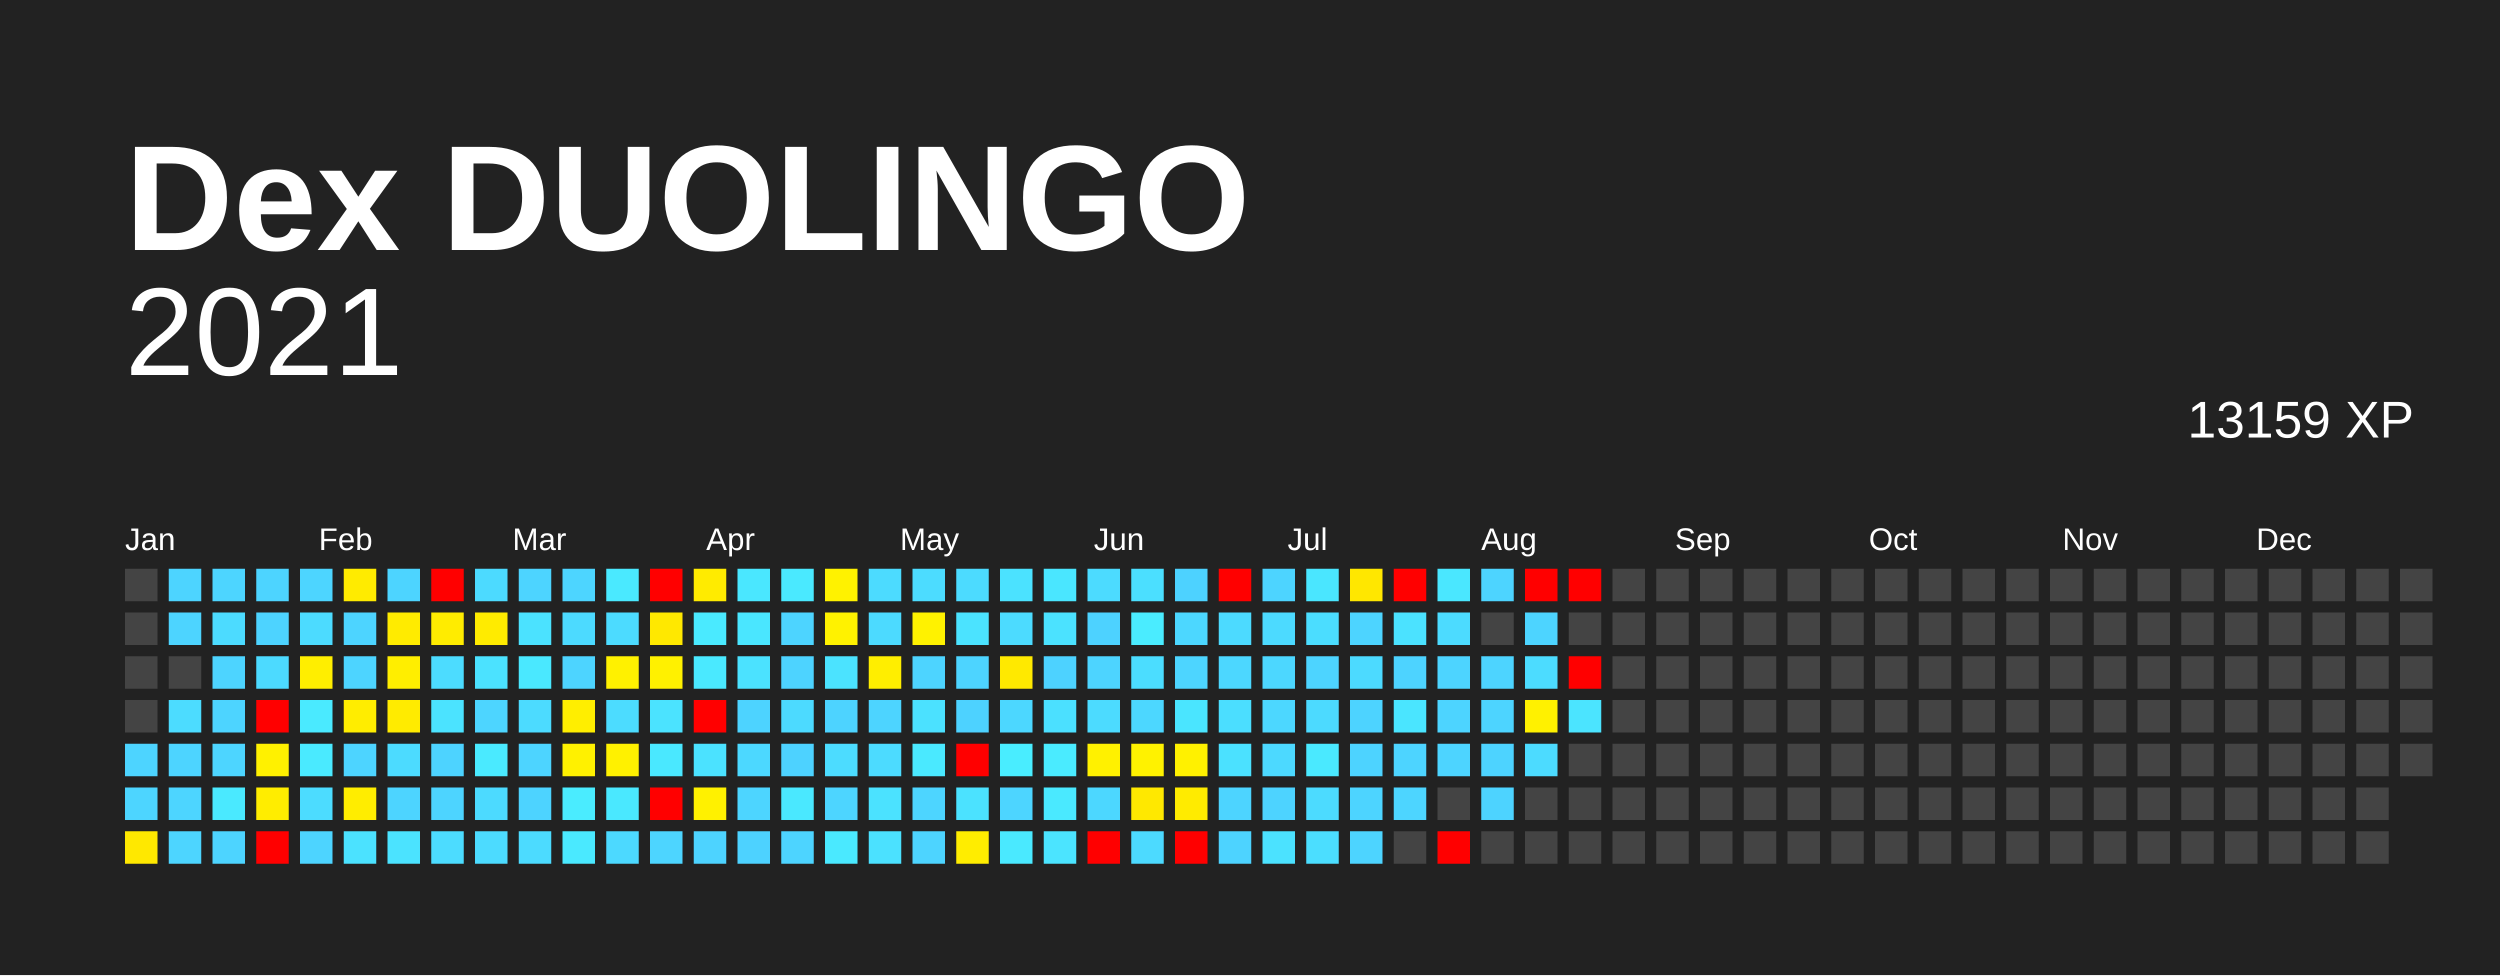
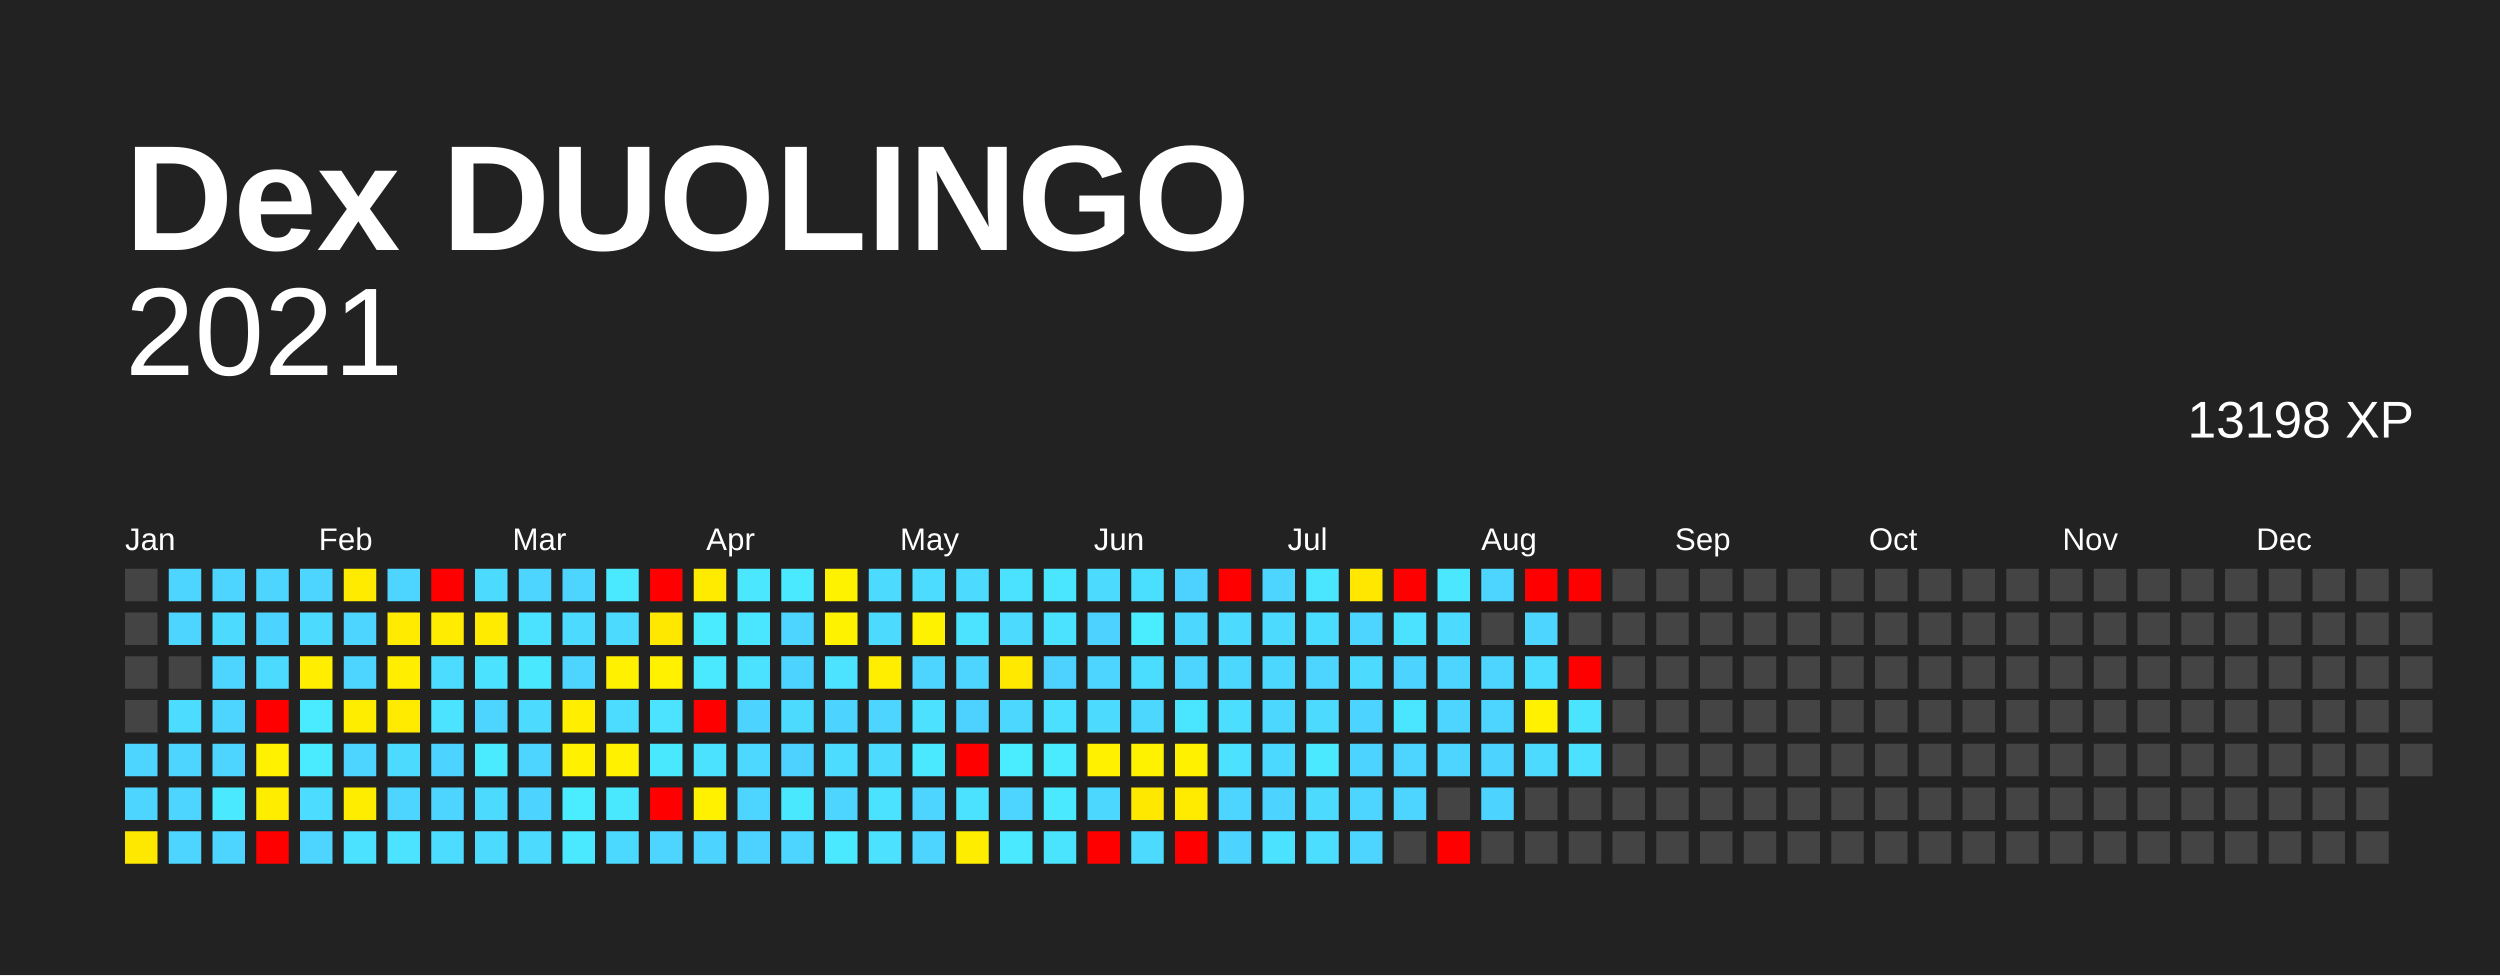
<svg xmlns="http://www.w3.org/2000/svg" baseProfile="full" height="78mm" version="1.1" viewBox="0,0,200,78" width="200mm">
  <defs />
  <rect fill="#222222" height="78" width="200" x="0" y="0" />
  <text fill="#FFFFFF" style="font-size:12px; font-family:Arial; font-weight:bold;" x="10" y="20">Dex DUOLINGO</text>
  <text alignment-baseline="hanging" fill="#FFFFFF" style="font-size:10.0px; font-family:Arial;" x="10" y="30">2021</text>
-   <text alignment-baseline="hanging" fill="#FFFFFF" style="font-size:4.125px; font-family:Arial;" x="175" y="35">13159 XP</text>
+   <text alignment-baseline="hanging" fill="#FFFFFF" style="font-size:4.125px; font-family:Arial;" x="175" y="35">13198 XP</text>
  <text fill="#FFFFFF" style="font-size:2.5px; font-family:Arial" x="10.0" y="44">Jan</text>
  <text fill="#FFFFFF" style="font-size:2.5px; font-family:Arial" x="25.5" y="44">Feb</text>
  <text fill="#FFFFFF" style="font-size:2.5px; font-family:Arial" x="41.0" y="44">Mar</text>
  <text fill="#FFFFFF" style="font-size:2.5px; font-family:Arial" x="56.5" y="44">Apr</text>
  <text fill="#FFFFFF" style="font-size:2.5px; font-family:Arial" x="72.0" y="44">May</text>
  <text fill="#FFFFFF" style="font-size:2.5px; font-family:Arial" x="87.5" y="44">Jun</text>
  <text fill="#FFFFFF" style="font-size:2.5px; font-family:Arial" x="103.0" y="44">Jul</text>
  <text fill="#FFFFFF" style="font-size:2.5px; font-family:Arial" x="118.5" y="44">Aug</text>
  <text fill="#FFFFFF" style="font-size:2.5px; font-family:Arial" x="134.0" y="44">Sep</text>
  <text fill="#FFFFFF" style="font-size:2.5px; font-family:Arial" x="149.5" y="44">Oct</text>
  <text fill="#FFFFFF" style="font-size:2.5px; font-family:Arial" x="165.0" y="44">Nov</text>
  <text fill="#FFFFFF" style="font-size:2.5px; font-family:Arial" x="180.5" y="44">Dec</text>
  <rect fill="#444444" height="2.6" width="2.6" x="10.0" y="45.5" />
  <rect fill="#444444" height="2.6" width="2.6" x="10.0" y="49.0" />
  <rect fill="#444444" height="2.6" width="2.6" x="10.0" y="52.5" />
  <rect fill="#444444" height="2.6" width="2.6" x="10.0" y="56.0" />
  <rect fill="#4dd4ff" height="2.6" width="2.6" x="10.0" y="59.5" />
  <rect fill="#4dd5ff" height="2.6" width="2.6" x="10.0" y="63.0" />
  <rect fill="#ffe800" height="2.6" width="2.6" x="10.0" y="66.5" />
  <rect fill="#4dd4ff" height="2.6" width="2.6" x="13.5" y="45.5" />
  <rect fill="#4dd4ff" height="2.6" width="2.6" x="13.5" y="49.0" />
  <rect fill="#444444" height="2.6" width="2.6" x="13.5" y="52.5" />
  <rect fill="#4cdcff" height="2.6" width="2.6" x="13.5" y="56.0" />
  <rect fill="#4dd4ff" height="2.6" width="2.6" x="13.5" y="59.5" />
  <rect fill="#4dd5ff" height="2.6" width="2.6" x="13.5" y="63.0" />
  <rect fill="#4dd5ff" height="2.6" width="2.6" x="13.5" y="66.5" />
  <rect fill="#4dd5ff" height="2.6" width="2.6" x="17.0" y="45.5" />
  <rect fill="#4cdbff" height="2.6" width="2.6" x="17.0" y="49.0" />
  <rect fill="#4dd4ff" height="2.6" width="2.6" x="17.0" y="52.5" />
  <rect fill="#4dd4ff" height="2.6" width="2.6" x="17.0" y="56.0" />
  <rect fill="#4dd5ff" height="2.6" width="2.6" x="17.0" y="59.5" />
  <rect fill="#4ae9ff" height="2.6" width="2.6" x="17.0" y="63.0" />
  <rect fill="#4dd4ff" height="2.6" width="2.6" x="17.0" y="66.5" />
  <rect fill="#4dd4ff" height="2.6" width="2.6" x="20.5" y="45.5" />
  <rect fill="#4dd3ff" height="2.6" width="2.6" x="20.5" y="49.0" />
  <rect fill="#4cdaff" height="2.6" width="2.6" x="20.5" y="52.5" />
  <rect fill="red" height="2.6" width="2.6" x="20.5" y="56.0" />
  <rect fill="#fff100" height="2.6" width="2.6" x="20.5" y="59.5" />
  <rect fill="#ffed00" height="2.6" width="2.6" x="20.5" y="63.0" />
  <rect fill="red" height="2.6" width="2.6" x="20.5" y="66.5" />
  <rect fill="#4dd5ff" height="2.6" width="2.6" x="24.0" y="45.5" />
  <rect fill="#4cdbff" height="2.6" width="2.6" x="24.0" y="49.0" />
  <rect fill="#ffee00" height="2.6" width="2.6" x="24.0" y="52.5" />
  <rect fill="#4aeaff" height="2.6" width="2.6" x="24.0" y="56.0" />
  <rect fill="#4aeaff" height="2.6" width="2.6" x="24.0" y="59.5" />
  <rect fill="#4cdcff" height="2.6" width="2.6" x="24.0" y="63.0" />
  <rect fill="#4dd4ff" height="2.6" width="2.6" x="24.0" y="66.5" />
  <rect fill="#ffeb00" height="2.6" width="2.6" x="27.5" y="45.5" />
  <rect fill="#4dd4ff" height="2.6" width="2.6" x="27.5" y="49.0" />
  <rect fill="#4dd4ff" height="2.6" width="2.6" x="27.5" y="52.5" />
  <rect fill="#ffed00" height="2.6" width="2.6" x="27.5" y="56.0" />
  <rect fill="#4dd4ff" height="2.6" width="2.6" x="27.5" y="59.5" />
  <rect fill="#ffed00" height="2.6" width="2.6" x="27.5" y="63.0" />
  <rect fill="#4be2ff" height="2.6" width="2.6" x="27.5" y="66.5" />
  <rect fill="#4dd4ff" height="2.6" width="2.6" x="31.0" y="45.5" />
  <rect fill="#ffeb00" height="2.6" width="2.6" x="31.0" y="49.0" />
  <rect fill="#ffee00" height="2.6" width="2.6" x="31.0" y="52.5" />
  <rect fill="#ffeb00" height="2.6" width="2.6" x="31.0" y="56.0" />
  <rect fill="#4cdbff" height="2.6" width="2.6" x="31.0" y="59.5" />
  <rect fill="#4dd4ff" height="2.6" width="2.6" x="31.0" y="63.0" />
  <rect fill="#4be3ff" height="2.6" width="2.6" x="31.0" y="66.5" />
  <rect fill="red" height="2.6" width="2.6" x="34.5" y="45.5" />
  <rect fill="#ffec00" height="2.6" width="2.6" x="34.5" y="49.0" />
  <rect fill="#4cdcff" height="2.6" width="2.6" x="34.5" y="52.5" />
  <rect fill="#4be3ff" height="2.6" width="2.6" x="34.5" y="56.0" />
  <rect fill="#4dd3ff" height="2.6" width="2.6" x="34.5" y="59.5" />
  <rect fill="#4dd4ff" height="2.6" width="2.6" x="34.5" y="63.0" />
  <rect fill="#4cdcff" height="2.6" width="2.6" x="34.5" y="66.5" />
  <rect fill="#4cdaff" height="2.6" width="2.6" x="38.0" y="45.5" />
  <rect fill="#ffeb00" height="2.6" width="2.6" x="38.0" y="49.0" />
  <rect fill="#4be2ff" height="2.6" width="2.6" x="38.0" y="52.5" />
  <rect fill="#4dd5ff" height="2.6" width="2.6" x="38.0" y="56.0" />
  <rect fill="#4aeaff" height="2.6" width="2.6" x="38.0" y="59.5" />
  <rect fill="#4cdaff" height="2.6" width="2.6" x="38.0" y="63.0" />
  <rect fill="#4cdbff" height="2.6" width="2.6" x="38.0" y="66.5" />
  <rect fill="#4dd4ff" height="2.6" width="2.6" x="41.5" y="45.5" />
  <rect fill="#4be2ff" height="2.6" width="2.6" x="41.5" y="49.0" />
  <rect fill="#4ae8ff" height="2.6" width="2.6" x="41.5" y="52.5" />
  <rect fill="#4cdbff" height="2.6" width="2.6" x="41.5" y="56.0" />
  <rect fill="#4dd4ff" height="2.6" width="2.6" x="41.5" y="59.5" />
  <rect fill="#4dd3ff" height="2.6" width="2.6" x="41.5" y="63.0" />
  <rect fill="#4cdbff" height="2.6" width="2.6" x="41.5" y="66.5" />
  <rect fill="#4dd5ff" height="2.6" width="2.6" x="45.0" y="45.5" />
  <rect fill="#4cdaff" height="2.6" width="2.6" x="45.0" y="49.0" />
  <rect fill="#4dd4ff" height="2.6" width="2.6" x="45.0" y="52.5" />
  <rect fill="#ffee00" height="2.6" width="2.6" x="45.0" y="56.0" />
  <rect fill="#fff100" height="2.6" width="2.6" x="45.0" y="59.5" />
  <rect fill="#4aecff" height="2.6" width="2.6" x="45.0" y="63.0" />
  <rect fill="#4ae9ff" height="2.6" width="2.6" x="45.0" y="66.5" />
  <rect fill="#4ae9ff" height="2.6" width="2.6" x="48.5" y="45.5" />
  <rect fill="#4cdbff" height="2.6" width="2.6" x="48.5" y="49.0" />
  <rect fill="#fff100" height="2.6" width="2.6" x="48.5" y="52.5" />
  <rect fill="#4cdcff" height="2.6" width="2.6" x="48.5" y="56.0" />
  <rect fill="#fff100" height="2.6" width="2.6" x="48.5" y="59.5" />
  <rect fill="#4ae8ff" height="2.6" width="2.6" x="48.5" y="63.0" />
  <rect fill="#4cd9ff" height="2.6" width="2.6" x="48.5" y="66.5" />
  <rect fill="red" height="2.6" width="2.6" x="52.0" y="45.5" />
  <rect fill="#ffe800" height="2.6" width="2.6" x="52.0" y="49.0" />
  <rect fill="#fff100" height="2.6" width="2.6" x="52.0" y="52.5" />
  <rect fill="#4be3ff" height="2.6" width="2.6" x="52.0" y="56.0" />
  <rect fill="#4ae8ff" height="2.6" width="2.6" x="52.0" y="59.5" />
  <rect fill="red" height="2.6" width="2.6" x="52.0" y="63.0" />
  <rect fill="#4dd5ff" height="2.6" width="2.6" x="52.0" y="66.5" />
  <rect fill="#ffeb00" height="2.6" width="2.6" x="55.5" y="45.5" />
  <rect fill="#4aeaff" height="2.6" width="2.6" x="55.5" y="49.0" />
  <rect fill="#4ae9ff" height="2.6" width="2.6" x="55.5" y="52.5" />
  <rect fill="red" height="2.6" width="2.6" x="55.5" y="56.0" />
  <rect fill="#4be2ff" height="2.6" width="2.6" x="55.5" y="59.5" />
  <rect fill="#fff100" height="2.6" width="2.6" x="55.5" y="63.0" />
  <rect fill="#4dd3ff" height="2.6" width="2.6" x="55.5" y="66.5" />
  <rect fill="#4ae7ff" height="2.6" width="2.6" x="59.0" y="45.5" />
  <rect fill="#4ae6ff" height="2.6" width="2.6" x="59.0" y="49.0" />
  <rect fill="#4be2ff" height="2.6" width="2.6" x="59.0" y="52.5" />
  <rect fill="#4dd3ff" height="2.6" width="2.6" x="59.0" y="56.0" />
  <rect fill="#4cd8ff" height="2.6" width="2.6" x="59.0" y="59.5" />
  <rect fill="#4dd5ff" height="2.6" width="2.6" x="59.0" y="63.0" />
  <rect fill="#4dd2ff" height="2.6" width="2.6" x="59.0" y="66.5" />
  <rect fill="#4ae9ff" height="2.6" width="2.6" x="62.5" y="45.5" />
  <rect fill="#4dd4ff" height="2.6" width="2.6" x="62.5" y="49.0" />
  <rect fill="#4dd3ff" height="2.6" width="2.6" x="62.5" y="52.5" />
  <rect fill="#4cdaff" height="2.6" width="2.6" x="62.5" y="56.0" />
  <rect fill="#4dd2ff" height="2.6" width="2.6" x="62.5" y="59.5" />
  <rect fill="#4ae8ff" height="2.6" width="2.6" x="62.5" y="63.0" />
  <rect fill="#4dd4ff" height="2.6" width="2.6" x="62.5" y="66.5" />
  <rect fill="#fff200" height="2.6" width="2.6" x="66.0" y="45.5" />
  <rect fill="#fff200" height="2.6" width="2.6" x="66.0" y="49.0" />
  <rect fill="#4be3ff" height="2.6" width="2.6" x="66.0" y="52.5" />
  <rect fill="#4dd3ff" height="2.6" width="2.6" x="66.0" y="56.0" />
  <rect fill="#4cdcff" height="2.6" width="2.6" x="66.0" y="59.5" />
  <rect fill="#4dd5ff" height="2.6" width="2.6" x="66.0" y="63.0" />
  <rect fill="#4ae9ff" height="2.6" width="2.6" x="66.0" y="66.5" />
  <rect fill="#4cdbff" height="2.6" width="2.6" x="69.5" y="45.5" />
  <rect fill="#4cdaff" height="2.6" width="2.6" x="69.5" y="49.0" />
  <rect fill="#ffee00" height="2.6" width="2.6" x="69.5" y="52.5" />
  <rect fill="#4dd4ff" height="2.6" width="2.6" x="69.5" y="56.0" />
  <rect fill="#4cdbff" height="2.6" width="2.6" x="69.5" y="59.5" />
  <rect fill="#4be2ff" height="2.6" width="2.6" x="69.5" y="63.0" />
  <rect fill="#4be1ff" height="2.6" width="2.6" x="69.5" y="66.5" />
  <rect fill="#4cdcff" height="2.6" width="2.6" x="73.0" y="45.5" />
  <rect fill="#fff200" height="2.6" width="2.6" x="73.0" y="49.0" />
  <rect fill="#4dd4ff" height="2.6" width="2.6" x="73.0" y="52.5" />
  <rect fill="#4be1ff" height="2.6" width="2.6" x="73.0" y="56.0" />
  <rect fill="#4ae9ff" height="2.6" width="2.6" x="73.0" y="59.5" />
  <rect fill="#4dd5ff" height="2.6" width="2.6" x="73.0" y="63.0" />
  <rect fill="#4dd4ff" height="2.6" width="2.6" x="73.0" y="66.5" />
  <rect fill="#4cdbff" height="2.6" width="2.6" x="76.5" y="45.5" />
  <rect fill="#4be3ff" height="2.6" width="2.6" x="76.5" y="49.0" />
  <rect fill="#4dd4ff" height="2.6" width="2.6" x="76.5" y="52.5" />
  <rect fill="#4dd2ff" height="2.6" width="2.6" x="76.5" y="56.0" />
  <rect fill="red" height="2.6" width="2.6" x="76.5" y="59.5" />
  <rect fill="#4be2ff" height="2.6" width="2.6" x="76.5" y="63.0" />
  <rect fill="#ffed00" height="2.6" width="2.6" x="76.5" y="66.5" />
  <rect fill="#4be2ff" height="2.6" width="2.6" x="80.0" y="45.5" />
  <rect fill="#4cdbff" height="2.6" width="2.6" x="80.0" y="49.0" />
  <rect fill="#ffe900" height="2.6" width="2.6" x="80.0" y="52.5" />
  <rect fill="#4cd7ff" height="2.6" width="2.6" x="80.0" y="56.0" />
  <rect fill="#49edff" height="2.6" width="2.6" x="80.0" y="59.5" />
  <rect fill="#4dd5ff" height="2.6" width="2.6" x="80.0" y="63.0" />
  <rect fill="#4ae9ff" height="2.6" width="2.6" x="80.0" y="66.5" />
  <rect fill="#4ae6ff" height="2.6" width="2.6" x="83.5" y="45.5" />
  <rect fill="#4be2ff" height="2.6" width="2.6" x="83.5" y="49.0" />
  <rect fill="#4dd2ff" height="2.6" width="2.6" x="83.5" y="52.5" />
  <rect fill="#4be0ff" height="2.6" width="2.6" x="83.5" y="56.0" />
  <rect fill="#4aebff" height="2.6" width="2.6" x="83.5" y="59.5" />
  <rect fill="#4ae9ff" height="2.6" width="2.6" x="83.5" y="63.0" />
  <rect fill="#4be4ff" height="2.6" width="2.6" x="83.5" y="66.5" />
  <rect fill="#4cdbff" height="2.6" width="2.6" x="87.0" y="45.5" />
  <rect fill="#4dd2ff" height="2.6" width="2.6" x="87.0" y="49.0" />
  <rect fill="#4dd4ff" height="2.6" width="2.6" x="87.0" y="52.5" />
  <rect fill="#4cdbff" height="2.6" width="2.6" x="87.0" y="56.0" />
  <rect fill="#fff100" height="2.6" width="2.6" x="87.0" y="59.5" />
  <rect fill="#4cd7ff" height="2.6" width="2.6" x="87.0" y="63.0" />
  <rect fill="red" height="2.6" width="2.6" x="87.0" y="66.5" />
  <rect fill="#4bdfff" height="2.6" width="2.6" x="90.5" y="45.5" />
  <rect fill="#4aecff" height="2.6" width="2.6" x="90.5" y="49.0" />
  <rect fill="#4bddff" height="2.6" width="2.6" x="90.5" y="52.5" />
  <rect fill="#4cd7ff" height="2.6" width="2.6" x="90.5" y="56.0" />
  <rect fill="#fff200" height="2.6" width="2.6" x="90.5" y="59.5" />
  <rect fill="#ffe800" height="2.6" width="2.6" x="90.5" y="63.0" />
  <rect fill="#4cdaff" height="2.6" width="2.6" x="90.5" y="66.5" />
  <rect fill="#4dd2ff" height="2.6" width="2.6" x="94.0" y="45.5" />
  <rect fill="#4cd7ff" height="2.6" width="2.6" x="94.0" y="49.0" />
  <rect fill="#4dd5ff" height="2.6" width="2.6" x="94.0" y="52.5" />
  <rect fill="#4ae5ff" height="2.6" width="2.6" x="94.0" y="56.0" />
  <rect fill="#fff100" height="2.6" width="2.6" x="94.0" y="59.5" />
  <rect fill="#ffeb00" height="2.6" width="2.6" x="94.0" y="63.0" />
  <rect fill="red" height="2.6" width="2.6" x="94.0" y="66.5" />
  <rect fill="red" height="2.6" width="2.6" x="97.5" y="45.5" />
  <rect fill="#4cdaff" height="2.6" width="2.6" x="97.5" y="49.0" />
  <rect fill="#4cd7ff" height="2.6" width="2.6" x="97.5" y="52.5" />
  <rect fill="#4bdeff" height="2.6" width="2.6" x="97.5" y="56.0" />
  <rect fill="#4be1ff" height="2.6" width="2.6" x="97.5" y="59.5" />
  <rect fill="#4dd4ff" height="2.6" width="2.6" x="97.5" y="63.0" />
  <rect fill="#4dd3ff" height="2.6" width="2.6" x="97.5" y="66.5" />
  <rect fill="#4dd4ff" height="2.6" width="2.6" x="101.0" y="45.5" />
  <rect fill="#4cdaff" height="2.6" width="2.6" x="101.0" y="49.0" />
  <rect fill="#4cd7ff" height="2.6" width="2.6" x="101.0" y="52.5" />
  <rect fill="#4cd7ff" height="2.6" width="2.6" x="101.0" y="56.0" />
  <rect fill="#4cd9ff" height="2.6" width="2.6" x="101.0" y="59.5" />
  <rect fill="#4dd3ff" height="2.6" width="2.6" x="101.0" y="63.0" />
  <rect fill="#4be2ff" height="2.6" width="2.6" x="101.0" y="66.5" />
  <rect fill="#4ae6ff" height="2.6" width="2.6" x="104.5" y="45.5" />
  <rect fill="#4bddff" height="2.6" width="2.6" x="104.5" y="49.0" />
  <rect fill="#4dd4ff" height="2.6" width="2.6" x="104.5" y="52.5" />
  <rect fill="#4cdaff" height="2.6" width="2.6" x="104.5" y="56.0" />
  <rect fill="#4ae9ff" height="2.6" width="2.6" x="104.5" y="59.5" />
  <rect fill="#4cdbff" height="2.6" width="2.6" x="104.5" y="63.0" />
  <rect fill="#4bdeff" height="2.6" width="2.6" x="104.5" y="66.5" />
  <rect fill="#ffe700" height="2.6" width="2.6" x="108.0" y="45.5" />
  <rect fill="#4dd4ff" height="2.6" width="2.6" x="108.0" y="49.0" />
  <rect fill="#4cdaff" height="2.6" width="2.6" x="108.0" y="52.5" />
  <rect fill="#4dd3ff" height="2.6" width="2.6" x="108.0" y="56.0" />
  <rect fill="#4dd3ff" height="2.6" width="2.6" x="108.0" y="59.5" />
  <rect fill="#4dd4ff" height="2.6" width="2.6" x="108.0" y="63.0" />
  <rect fill="#4dd4ff" height="2.6" width="2.6" x="108.0" y="66.5" />
  <rect fill="red" height="2.6" width="2.6" x="111.5" y="45.5" />
  <rect fill="#4be2ff" height="2.6" width="2.6" x="111.5" y="49.0" />
  <rect fill="#4dd3ff" height="2.6" width="2.6" x="111.5" y="52.5" />
  <rect fill="#4ae5ff" height="2.6" width="2.6" x="111.5" y="56.0" />
  <rect fill="#4dd4ff" height="2.6" width="2.6" x="111.5" y="59.5" />
  <rect fill="#4dd5ff" height="2.6" width="2.6" x="111.5" y="63.0" />
  <rect fill="#444444" height="2.6" width="2.6" x="111.5" y="66.5" />
  <rect fill="#4ae7ff" height="2.6" width="2.6" x="115.0" y="45.5" />
  <rect fill="#4cdbff" height="2.6" width="2.6" x="115.0" y="49.0" />
  <rect fill="#4dd4ff" height="2.6" width="2.6" x="115.0" y="52.5" />
  <rect fill="#4dd4ff" height="2.6" width="2.6" x="115.0" y="56.0" />
  <rect fill="#4dd4ff" height="2.6" width="2.6" x="115.0" y="59.5" />
  <rect fill="#444444" height="2.6" width="2.6" x="115.0" y="63.0" />
  <rect fill="red" height="2.6" width="2.6" x="115.0" y="66.5" />
  <rect fill="#4dd4ff" height="2.6" width="2.6" x="118.5" y="45.5" />
  <rect fill="#444444" height="2.6" width="2.6" x="118.5" y="49.0" />
  <rect fill="#4dd4ff" height="2.6" width="2.6" x="118.5" y="52.5" />
  <rect fill="#4dd4ff" height="2.6" width="2.6" x="118.5" y="56.0" />
  <rect fill="#4dd3ff" height="2.6" width="2.6" x="118.5" y="59.5" />
  <rect fill="#4dd3ff" height="2.6" width="2.6" x="118.5" y="63.0" />
  <rect fill="#444444" height="2.6" width="2.6" x="118.5" y="66.5" />
  <rect fill="red" height="2.6" width="2.6" x="122.0" y="45.5" />
  <rect fill="#4dd4ff" height="2.6" width="2.6" x="122.0" y="49.0" />
  <rect fill="#4cdcff" height="2.6" width="2.6" x="122.0" y="52.5" />
  <rect fill="#fff100" height="2.6" width="2.6" x="122.0" y="56.0" />
  <rect fill="#4cdbff" height="2.6" width="2.6" x="122.0" y="59.5" />
  <rect fill="#444444" height="2.6" width="2.6" x="122.0" y="63.0" />
  <rect fill="#444444" height="2.6" width="2.6" x="122.0" y="66.5" />
  <rect fill="red" height="2.6" width="2.6" x="125.5" y="45.5" />
  <rect fill="#444444" height="2.6" width="2.6" x="125.5" y="49.0" />
  <rect fill="red" height="2.6" width="2.6" x="125.5" y="52.5" />
  <rect fill="#4be4ff" height="2.6" width="2.6" x="125.5" y="56.0" />
-   <rect fill="#444444" height="2.6" width="2.6" x="125.5" y="59.5" />
+   <rect fill="#4be1ff" height="2.6" width="2.6" x="125.5" y="59.5" />
  <rect fill="#444444" height="2.6" width="2.6" x="125.5" y="63.0" />
  <rect fill="#444444" height="2.6" width="2.6" x="125.5" y="66.5" />
  <rect fill="#444444" height="2.6" width="2.6" x="129.0" y="45.5" />
  <rect fill="#444444" height="2.6" width="2.6" x="129.0" y="49.0" />
  <rect fill="#444444" height="2.6" width="2.6" x="129.0" y="52.5" />
  <rect fill="#444444" height="2.6" width="2.6" x="129.0" y="56.0" />
  <rect fill="#444444" height="2.6" width="2.6" x="129.0" y="59.5" />
  <rect fill="#444444" height="2.6" width="2.6" x="129.0" y="63.0" />
  <rect fill="#444444" height="2.6" width="2.6" x="129.0" y="66.5" />
  <rect fill="#444444" height="2.6" width="2.6" x="132.5" y="45.5" />
  <rect fill="#444444" height="2.6" width="2.6" x="132.5" y="49.0" />
  <rect fill="#444444" height="2.6" width="2.6" x="132.5" y="52.5" />
  <rect fill="#444444" height="2.6" width="2.6" x="132.5" y="56.0" />
  <rect fill="#444444" height="2.6" width="2.6" x="132.5" y="59.5" />
  <rect fill="#444444" height="2.6" width="2.6" x="132.5" y="63.0" />
  <rect fill="#444444" height="2.6" width="2.6" x="132.5" y="66.5" />
  <rect fill="#444444" height="2.6" width="2.6" x="136.0" y="45.5" />
  <rect fill="#444444" height="2.6" width="2.6" x="136.0" y="49.0" />
  <rect fill="#444444" height="2.6" width="2.6" x="136.0" y="52.5" />
  <rect fill="#444444" height="2.6" width="2.6" x="136.0" y="56.0" />
  <rect fill="#444444" height="2.6" width="2.6" x="136.0" y="59.5" />
  <rect fill="#444444" height="2.6" width="2.6" x="136.0" y="63.0" />
  <rect fill="#444444" height="2.6" width="2.6" x="136.0" y="66.5" />
  <rect fill="#444444" height="2.6" width="2.6" x="139.5" y="45.5" />
  <rect fill="#444444" height="2.6" width="2.6" x="139.5" y="49.0" />
  <rect fill="#444444" height="2.6" width="2.6" x="139.5" y="52.5" />
  <rect fill="#444444" height="2.6" width="2.6" x="139.5" y="56.0" />
  <rect fill="#444444" height="2.6" width="2.6" x="139.5" y="59.5" />
  <rect fill="#444444" height="2.6" width="2.6" x="139.5" y="63.0" />
  <rect fill="#444444" height="2.6" width="2.6" x="139.5" y="66.5" />
  <rect fill="#444444" height="2.6" width="2.6" x="143.0" y="45.5" />
  <rect fill="#444444" height="2.6" width="2.6" x="143.0" y="49.0" />
  <rect fill="#444444" height="2.6" width="2.6" x="143.0" y="52.5" />
  <rect fill="#444444" height="2.6" width="2.6" x="143.0" y="56.0" />
  <rect fill="#444444" height="2.6" width="2.6" x="143.0" y="59.5" />
  <rect fill="#444444" height="2.6" width="2.6" x="143.0" y="63.0" />
  <rect fill="#444444" height="2.6" width="2.6" x="143.0" y="66.5" />
  <rect fill="#444444" height="2.6" width="2.6" x="146.5" y="45.5" />
  <rect fill="#444444" height="2.6" width="2.6" x="146.5" y="49.0" />
  <rect fill="#444444" height="2.6" width="2.6" x="146.5" y="52.5" />
  <rect fill="#444444" height="2.6" width="2.6" x="146.5" y="56.0" />
  <rect fill="#444444" height="2.6" width="2.6" x="146.5" y="59.5" />
  <rect fill="#444444" height="2.6" width="2.6" x="146.5" y="63.0" />
  <rect fill="#444444" height="2.6" width="2.6" x="146.5" y="66.5" />
  <rect fill="#444444" height="2.6" width="2.6" x="150.0" y="45.5" />
  <rect fill="#444444" height="2.6" width="2.6" x="150.0" y="49.0" />
  <rect fill="#444444" height="2.6" width="2.6" x="150.0" y="52.5" />
  <rect fill="#444444" height="2.6" width="2.6" x="150.0" y="56.0" />
  <rect fill="#444444" height="2.6" width="2.6" x="150.0" y="59.5" />
  <rect fill="#444444" height="2.6" width="2.6" x="150.0" y="63.0" />
  <rect fill="#444444" height="2.6" width="2.6" x="150.0" y="66.5" />
  <rect fill="#444444" height="2.6" width="2.6" x="153.5" y="45.5" />
  <rect fill="#444444" height="2.6" width="2.6" x="153.5" y="49.0" />
  <rect fill="#444444" height="2.6" width="2.6" x="153.5" y="52.5" />
  <rect fill="#444444" height="2.6" width="2.6" x="153.5" y="56.0" />
  <rect fill="#444444" height="2.6" width="2.6" x="153.5" y="59.5" />
  <rect fill="#444444" height="2.6" width="2.6" x="153.5" y="63.0" />
  <rect fill="#444444" height="2.6" width="2.6" x="153.5" y="66.5" />
  <rect fill="#444444" height="2.6" width="2.6" x="157.0" y="45.5" />
  <rect fill="#444444" height="2.6" width="2.6" x="157.0" y="49.0" />
  <rect fill="#444444" height="2.6" width="2.6" x="157.0" y="52.5" />
  <rect fill="#444444" height="2.6" width="2.6" x="157.0" y="56.0" />
  <rect fill="#444444" height="2.6" width="2.6" x="157.0" y="59.5" />
  <rect fill="#444444" height="2.6" width="2.6" x="157.0" y="63.0" />
  <rect fill="#444444" height="2.6" width="2.6" x="157.0" y="66.5" />
  <rect fill="#444444" height="2.6" width="2.6" x="160.5" y="45.5" />
  <rect fill="#444444" height="2.6" width="2.6" x="160.5" y="49.0" />
  <rect fill="#444444" height="2.6" width="2.6" x="160.5" y="52.5" />
  <rect fill="#444444" height="2.6" width="2.6" x="160.5" y="56.0" />
  <rect fill="#444444" height="2.6" width="2.6" x="160.5" y="59.5" />
  <rect fill="#444444" height="2.6" width="2.6" x="160.5" y="63.0" />
  <rect fill="#444444" height="2.6" width="2.6" x="160.5" y="66.5" />
  <rect fill="#444444" height="2.6" width="2.6" x="164.0" y="45.5" />
  <rect fill="#444444" height="2.6" width="2.6" x="164.0" y="49.0" />
  <rect fill="#444444" height="2.6" width="2.6" x="164.0" y="52.5" />
  <rect fill="#444444" height="2.6" width="2.6" x="164.0" y="56.0" />
  <rect fill="#444444" height="2.6" width="2.6" x="164.0" y="59.5" />
  <rect fill="#444444" height="2.6" width="2.6" x="164.0" y="63.0" />
  <rect fill="#444444" height="2.6" width="2.6" x="164.0" y="66.5" />
  <rect fill="#444444" height="2.6" width="2.6" x="167.5" y="45.5" />
  <rect fill="#444444" height="2.6" width="2.6" x="167.5" y="49.0" />
  <rect fill="#444444" height="2.6" width="2.6" x="167.5" y="52.5" />
  <rect fill="#444444" height="2.6" width="2.6" x="167.5" y="56.0" />
  <rect fill="#444444" height="2.6" width="2.6" x="167.5" y="59.5" />
  <rect fill="#444444" height="2.6" width="2.6" x="167.5" y="63.0" />
  <rect fill="#444444" height="2.6" width="2.6" x="167.5" y="66.5" />
  <rect fill="#444444" height="2.6" width="2.6" x="171.0" y="45.5" />
  <rect fill="#444444" height="2.6" width="2.6" x="171.0" y="49.0" />
  <rect fill="#444444" height="2.6" width="2.6" x="171.0" y="52.5" />
  <rect fill="#444444" height="2.6" width="2.6" x="171.0" y="56.0" />
  <rect fill="#444444" height="2.6" width="2.6" x="171.0" y="59.5" />
  <rect fill="#444444" height="2.6" width="2.6" x="171.0" y="63.0" />
  <rect fill="#444444" height="2.6" width="2.6" x="171.0" y="66.5" />
  <rect fill="#444444" height="2.6" width="2.6" x="174.5" y="45.5" />
  <rect fill="#444444" height="2.6" width="2.6" x="174.5" y="49.0" />
  <rect fill="#444444" height="2.6" width="2.6" x="174.5" y="52.5" />
  <rect fill="#444444" height="2.6" width="2.6" x="174.5" y="56.0" />
  <rect fill="#444444" height="2.6" width="2.6" x="174.5" y="59.5" />
  <rect fill="#444444" height="2.6" width="2.6" x="174.5" y="63.0" />
  <rect fill="#444444" height="2.6" width="2.6" x="174.5" y="66.5" />
  <rect fill="#444444" height="2.6" width="2.6" x="178.0" y="45.5" />
  <rect fill="#444444" height="2.6" width="2.6" x="178.0" y="49.0" />
  <rect fill="#444444" height="2.6" width="2.6" x="178.0" y="52.5" />
  <rect fill="#444444" height="2.6" width="2.6" x="178.0" y="56.0" />
  <rect fill="#444444" height="2.6" width="2.6" x="178.0" y="59.5" />
  <rect fill="#444444" height="2.6" width="2.6" x="178.0" y="63.0" />
  <rect fill="#444444" height="2.6" width="2.6" x="178.0" y="66.5" />
  <rect fill="#444444" height="2.6" width="2.6" x="181.5" y="45.5" />
  <rect fill="#444444" height="2.6" width="2.6" x="181.5" y="49.0" />
  <rect fill="#444444" height="2.6" width="2.6" x="181.5" y="52.5" />
  <rect fill="#444444" height="2.6" width="2.6" x="181.5" y="56.0" />
  <rect fill="#444444" height="2.6" width="2.6" x="181.5" y="59.5" />
  <rect fill="#444444" height="2.6" width="2.6" x="181.5" y="63.0" />
  <rect fill="#444444" height="2.6" width="2.6" x="181.5" y="66.5" />
  <rect fill="#444444" height="2.6" width="2.6" x="185.0" y="45.5" />
  <rect fill="#444444" height="2.6" width="2.6" x="185.0" y="49.0" />
  <rect fill="#444444" height="2.6" width="2.6" x="185.0" y="52.5" />
  <rect fill="#444444" height="2.6" width="2.6" x="185.0" y="56.0" />
  <rect fill="#444444" height="2.6" width="2.6" x="185.0" y="59.5" />
  <rect fill="#444444" height="2.6" width="2.6" x="185.0" y="63.0" />
  <rect fill="#444444" height="2.6" width="2.6" x="185.0" y="66.5" />
  <rect fill="#444444" height="2.6" width="2.6" x="188.5" y="45.5" />
  <rect fill="#444444" height="2.6" width="2.6" x="188.5" y="49.0" />
  <rect fill="#444444" height="2.6" width="2.6" x="188.5" y="52.5" />
  <rect fill="#444444" height="2.6" width="2.6" x="188.5" y="56.0" />
  <rect fill="#444444" height="2.6" width="2.6" x="188.5" y="59.5" />
  <rect fill="#444444" height="2.6" width="2.6" x="188.5" y="63.0" />
  <rect fill="#444444" height="2.6" width="2.6" x="188.5" y="66.5" />
  <rect fill="#444444" height="2.6" width="2.6" x="192.0" y="45.5" />
  <rect fill="#444444" height="2.6" width="2.6" x="192.0" y="49.0" />
  <rect fill="#444444" height="2.6" width="2.6" x="192.0" y="52.5" />
  <rect fill="#444444" height="2.6" width="2.6" x="192.0" y="56.0" />
  <rect fill="#444444" height="2.6" width="2.6" x="192.0" y="59.5" />
</svg>
